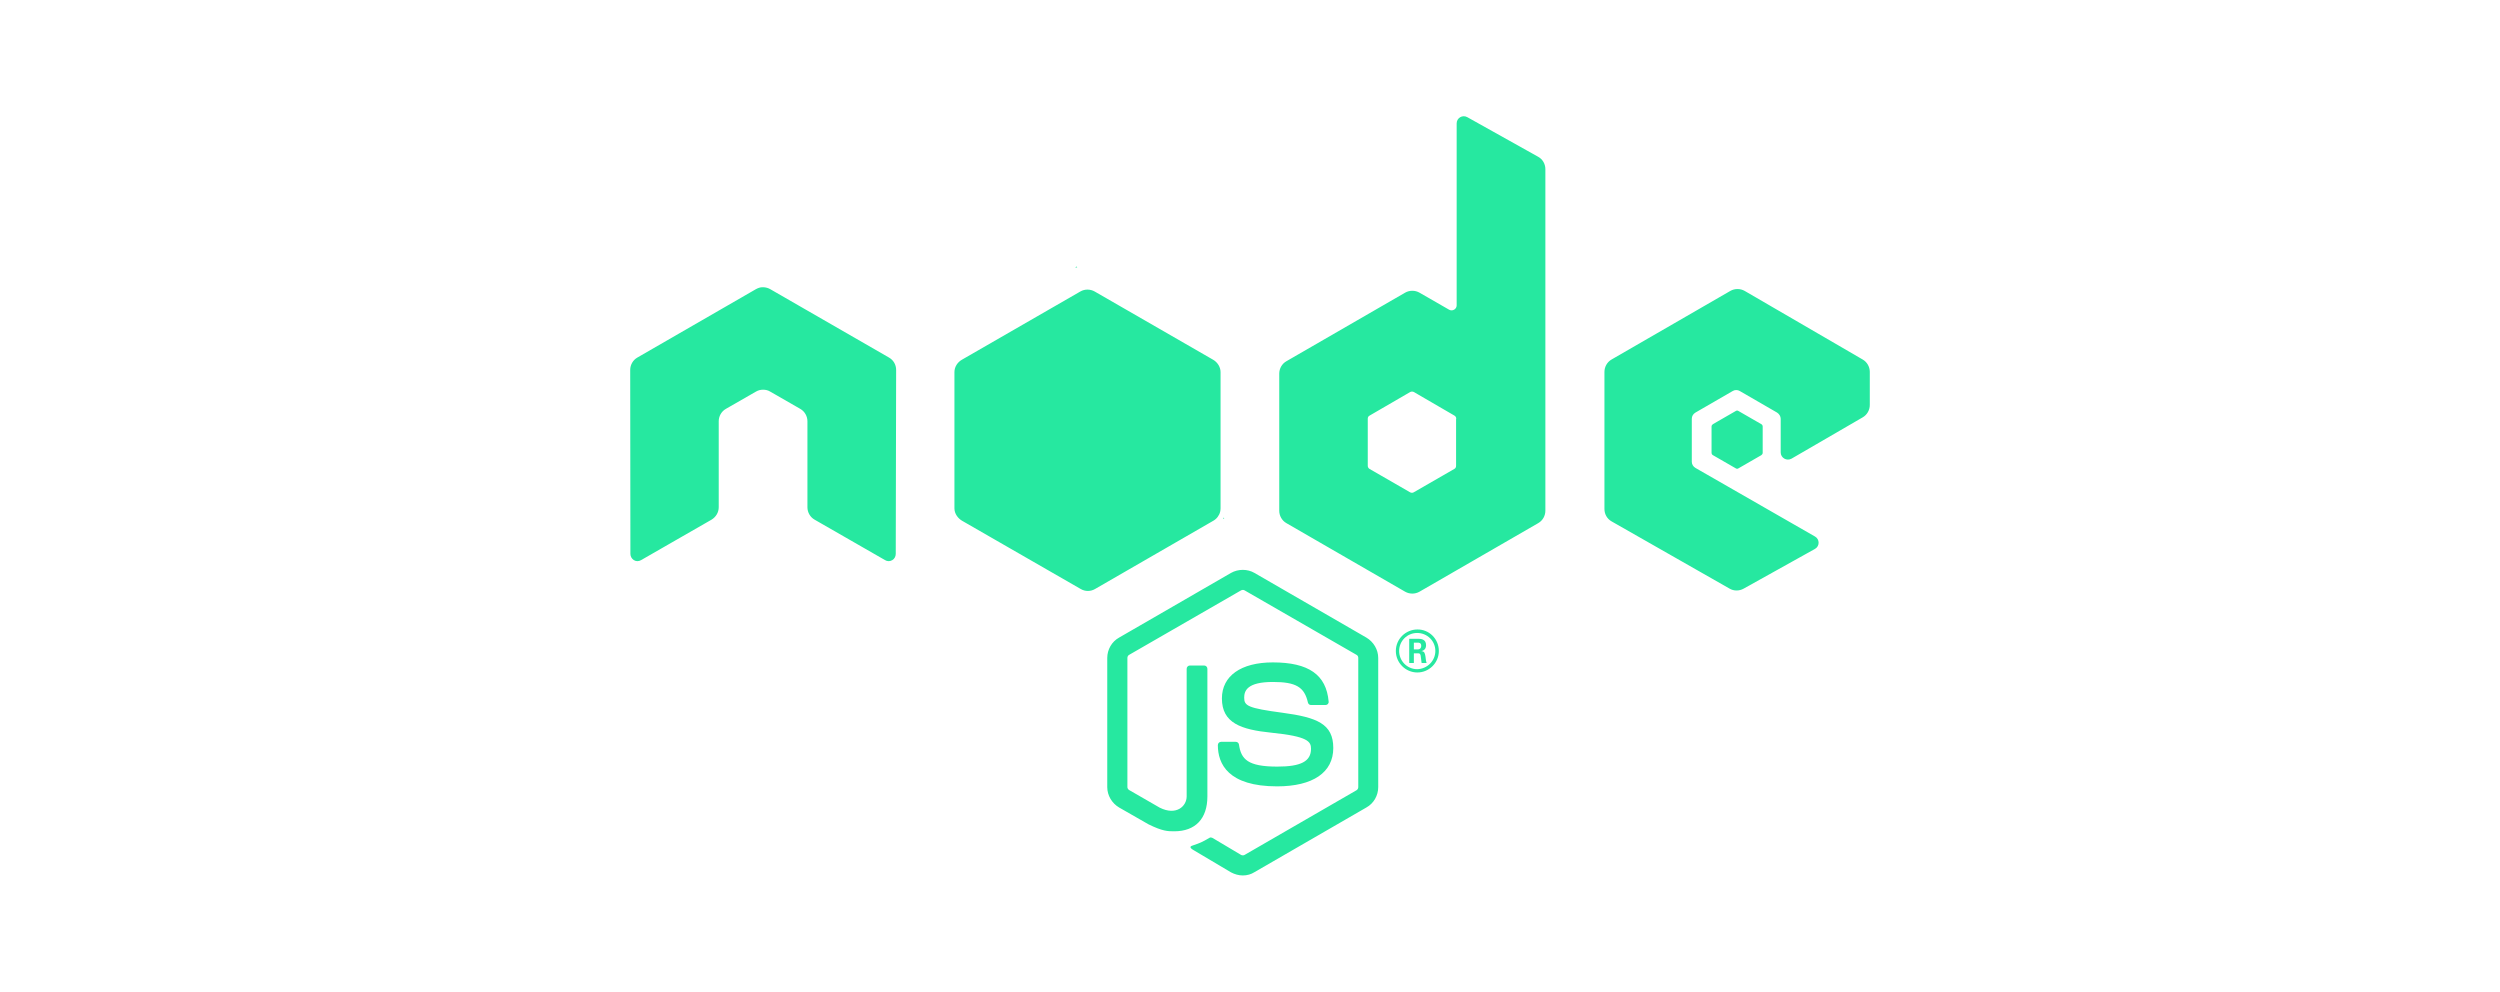
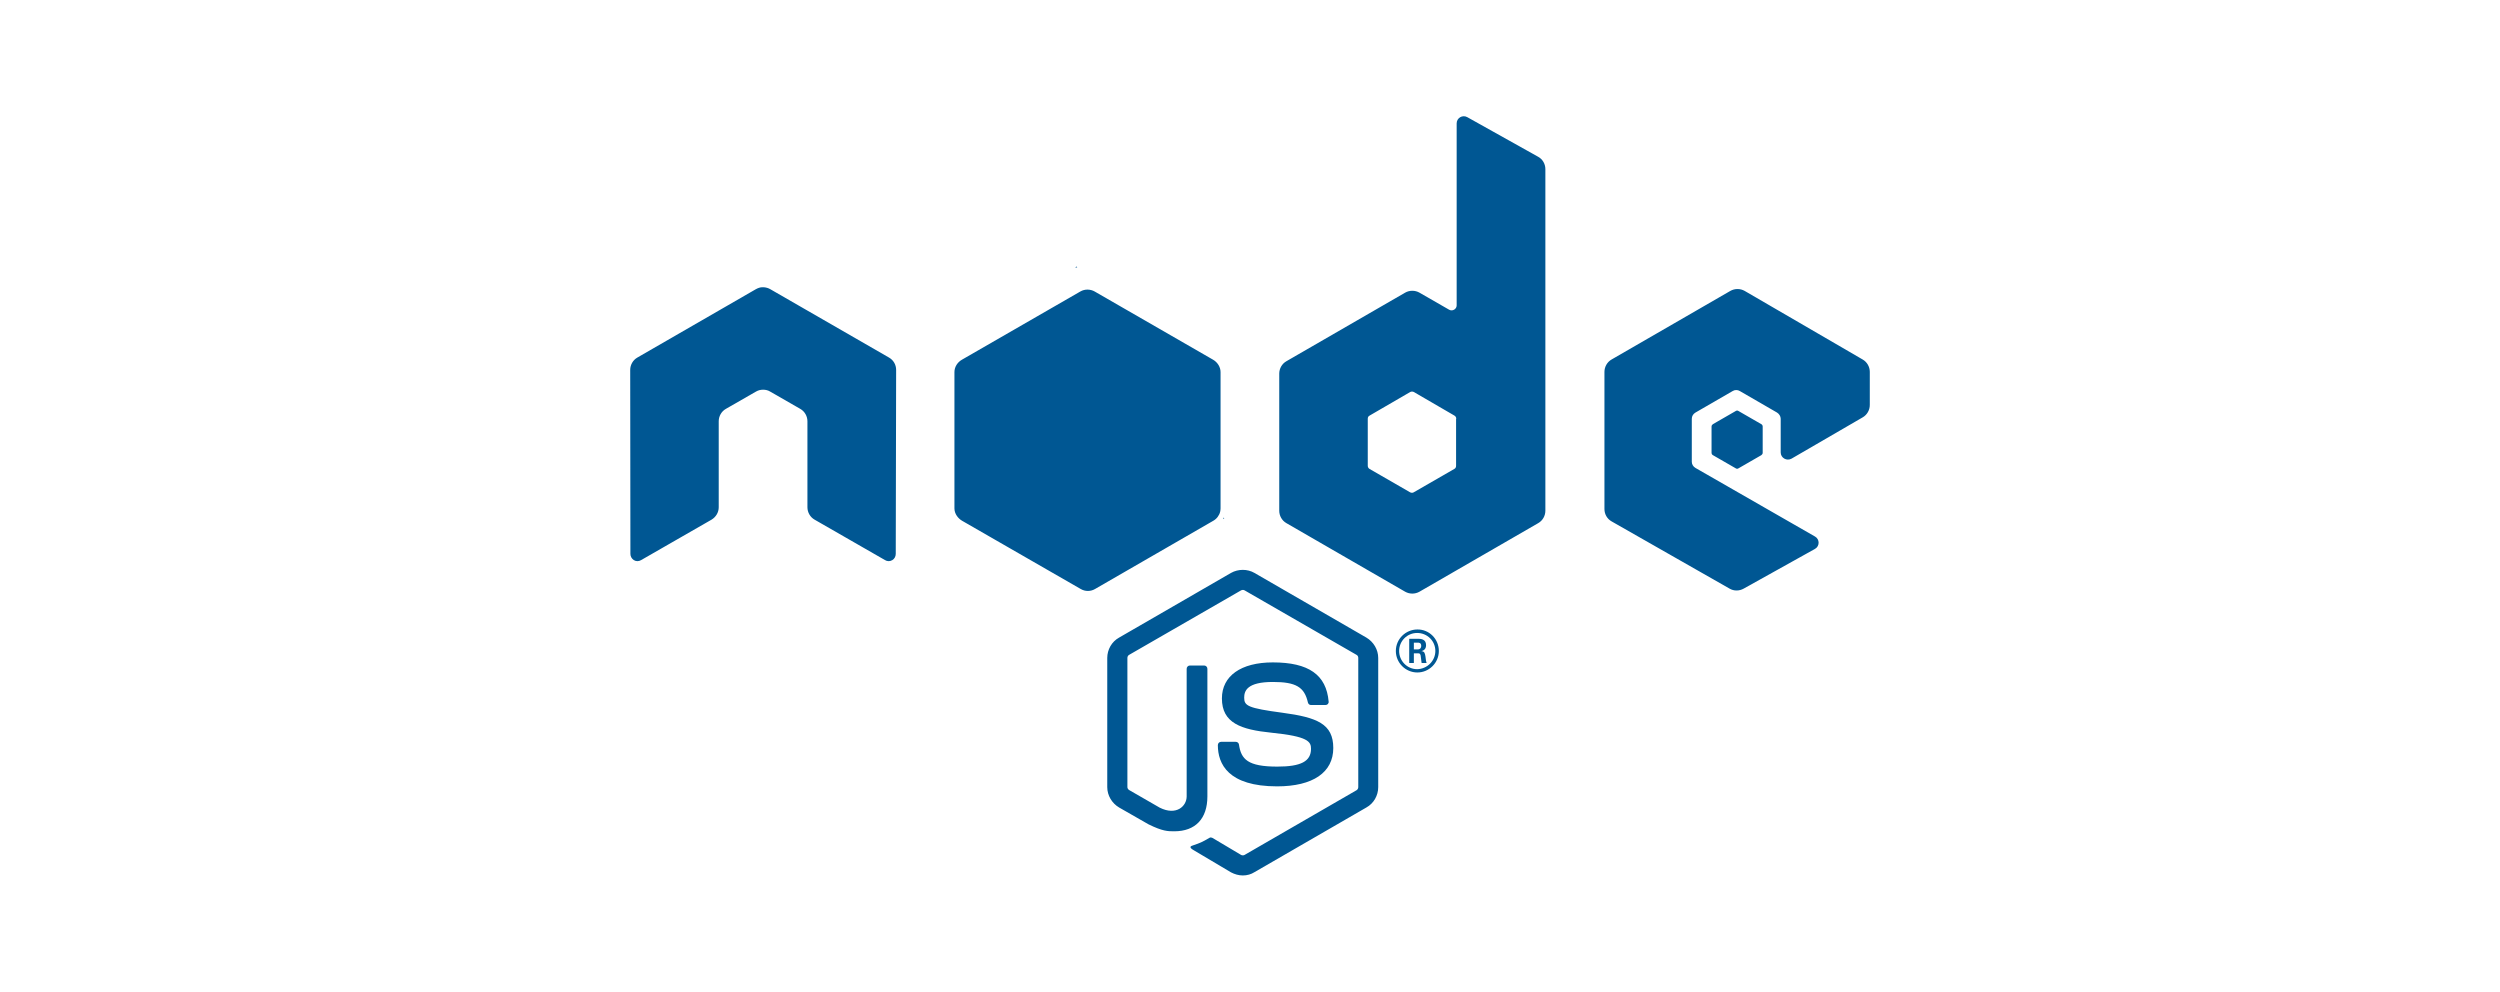
- <svg xmlns="http://www.w3.org/2000/svg" width="300" height="119" fill="#26E8A0" viewBox="0 0 640 512">
+ <svg xmlns="http://www.w3.org/2000/svg" width="300" height="119" fill="#005793" viewBox="0 0 640 512">
  <path d="M316.3 452c-2.1 0-4.2-.6-6.1-1.6L291 439c-2.9-1.6-1.5-2.2-.5-2.5 3.8-1.3 4.6-1.6 8.7-4 .4-.2 1-.1 1.4.1l14.8 8.8c.5.3 1.3.3 1.8 0L375 408c.5-.3.9-.9.9-1.6v-66.7c0-.7-.3-1.3-.9-1.6l-57.8-33.3c-.5-.3-1.2-.3-1.8 0l-57.8 33.3c-.6.3-.9 1-.9 1.6v66.7c0 .6.4 1.2.9 1.5l15.8 9.1c8.6 4.3 13.9-.8 13.9-5.8v-65.9c0-.9.7-1.7 1.7-1.7h7.3c.9 0 1.7.7 1.7 1.7v65.9c0 11.5-6.2 18-17.1 18-3.3 0-6 0-13.3-3.6l-15.2-8.7c-3.7-2.2-6.1-6.2-6.1-10.5v-66.7c0-4.3 2.3-8.4 6.1-10.5l57.8-33.4c3.7-2.1 8.5-2.1 12.1 0l57.8 33.4c3.7 2.2 6.1 6.2 6.1 10.5v66.7c0 4.3-2.3 8.4-6.1 10.5l-57.8 33.4c-1.7 1.1-3.8 1.7-6 1.7zm46.7-65.8c0-12.5-8.4-15.8-26.2-18.2-18-2.4-19.8-3.6-19.8-7.8 0-3.5 1.5-8.1 14.8-8.1 11.9 0 16.3 2.6 18.1 10.6.2.8.8 1.3 1.6 1.3h7.5c.5 0 .9-.2 1.2-.5.3-.4.5-.8.4-1.3-1.2-13.8-10.3-20.2-28.8-20.2-16.5 0-26.3 7-26.3 18.6 0 12.7 9.8 16.1 25.6 17.7 18.9 1.9 20.4 4.6 20.4 8.3 0 6.5-5.2 9.2-17.4 9.2-15.3 0-18.7-3.8-19.8-11.4-.1-.8-.8-1.4-1.7-1.4h-7.5c-.9 0-1.7.7-1.7 1.7 0 9.7 5.3 21.3 30.6 21.3 18.5 0 29-7.2 29-19.8zm54.5-50.1c0 6.1-5 11.1-11.1 11.1s-11.1-5-11.1-11.1c0-6.3 5.2-11.1 11.1-11.1 6-.1 11.1 4.8 11.1 11.1zm-1.8 0c0-5.2-4.2-9.3-9.4-9.3-5.1 0-9.3 4.1-9.3 9.3 0 5.2 4.2 9.4 9.3 9.4 5.2-.1 9.4-4.3 9.4-9.4zm-4.5 6.2h-2.6c-.1-.6-.5-3.8-.5-3.9-.2-.7-.4-1.1-1.3-1.1h-2.2v5h-2.4v-12.5h4.3c1.5 0 4.4 0 4.4 3.3 0 2.3-1.5 2.8-2.4 3.1 1.7.1 1.8 1.2 2.1 2.8.1 1 .3 2.7.6 3.3zm-2.8-8.8c0-1.7-1.2-1.7-1.8-1.7h-2v3.5h1.9c1.6 0 1.9-1.1 1.9-1.8zM137.3 191c0-2.7-1.4-5.1-3.7-6.4l-61.3-35.3c-1-.6-2.2-.9-3.4-1h-.6c-1.2 0-2.3.4-3.4 1L3.7 184.6C1.4 185.9 0 188.4 0 191l.1 95c0 1.3.7 2.5 1.8 3.2 1.1.7 2.5.7 3.7 0L42 268.3c2.3-1.4 3.7-3.8 3.7-6.4v-44.4c0-2.6 1.4-5.1 3.7-6.4l15.5-8.9c1.2-.7 2.4-1 3.7-1 1.3 0 2.6.3 3.7 1l15.5 8.9c2.3 1.3 3.7 3.8 3.7 6.4v44.4c0 2.6 1.4 5.1 3.7 6.4l36.4 20.9c1.1.7 2.6.7 3.7 0 1.1-.6 1.8-1.9 1.8-3.2l.2-95zM472.5 87.3v176.4c0 2.6-1.4 5.1-3.7 6.4l-61.3 35.4c-2.3 1.3-5.1 1.3-7.4 0l-61.3-35.4c-2.3-1.3-3.7-3.8-3.7-6.4v-70.8c0-2.6 1.4-5.1 3.7-6.4l61.3-35.4c2.3-1.3 5.1-1.3 7.4 0l15.3 8.8c1.7 1 3.9-.3 3.9-2.2v-94c0-2.8 3-4.6 5.5-3.2l36.5 20.4c2.3 1.2 3.8 3.7 3.8 6.4zm-46 128.9c0-.7-.4-1.3-.9-1.6l-21-12.2c-.6-.3-1.3-.3-1.9 0l-21 12.2c-.6.3-.9.9-.9 1.6v24.3c0 .7.4 1.3.9 1.6l21 12.1c.6.3 1.3.3 1.8 0l21-12.1c.6-.3.9-.9.9-1.6v-24.3zm209.8-.7c2.3-1.3 3.7-3.8 3.7-6.4V192c0-2.6-1.4-5.1-3.7-6.4l-60.9-35.4c-2.3-1.3-5.1-1.3-7.4 0l-61.3 35.4c-2.3 1.3-3.7 3.8-3.7 6.4v70.8c0 2.7 1.4 5.1 3.7 6.4l60.9 34.7c2.2 1.3 5 1.3 7.3 0l36.8-20.5c2.5-1.4 2.5-5 0-6.4L550 241.6c-1.2-.7-1.9-1.9-1.9-3.2v-22.2c0-1.3.7-2.5 1.9-3.2l19.2-11.1c1.1-.7 2.6-.7 3.7 0l19.2 11.1c1.1.7 1.9 1.9 1.9 3.2v17.4c0 2.8 3.1 4.6 5.6 3.2l36.7-21.3zM559 219c-.4.3-.7.7-.7 1.2v13.6c0 .5.3 1 .7 1.2l11.8 6.8c.4.3 1 .3 1.4 0L584 235c.4-.3.7-.7.7-1.2v-13.6c0-.5-.3-1-.7-1.2l-11.8-6.8c-.4-.3-1-.3-1.4 0L559 219zm-254.2 43.5v-70.4c0-2.6-1.6-5.1-3.9-6.4l-61.1-35.2c-2.1-1.2-5-1.4-7.4 0l-61.1 35.2c-2.3 1.3-3.9 3.7-3.9 6.4v70.4c0 2.8 1.9 5.2 4 6.4l61.2 35.2c2.4 1.4 5.2 1.3 7.4 0l61-35.2c1.8-1 3.1-2.7 3.6-4.7.1-.5.2-1.1.2-1.7zm-74.3-124.9l-.8.5h1.1l-.3-.5zm76.2 130.2l-.4-.7v.9l.4-.2z" />
</svg>
